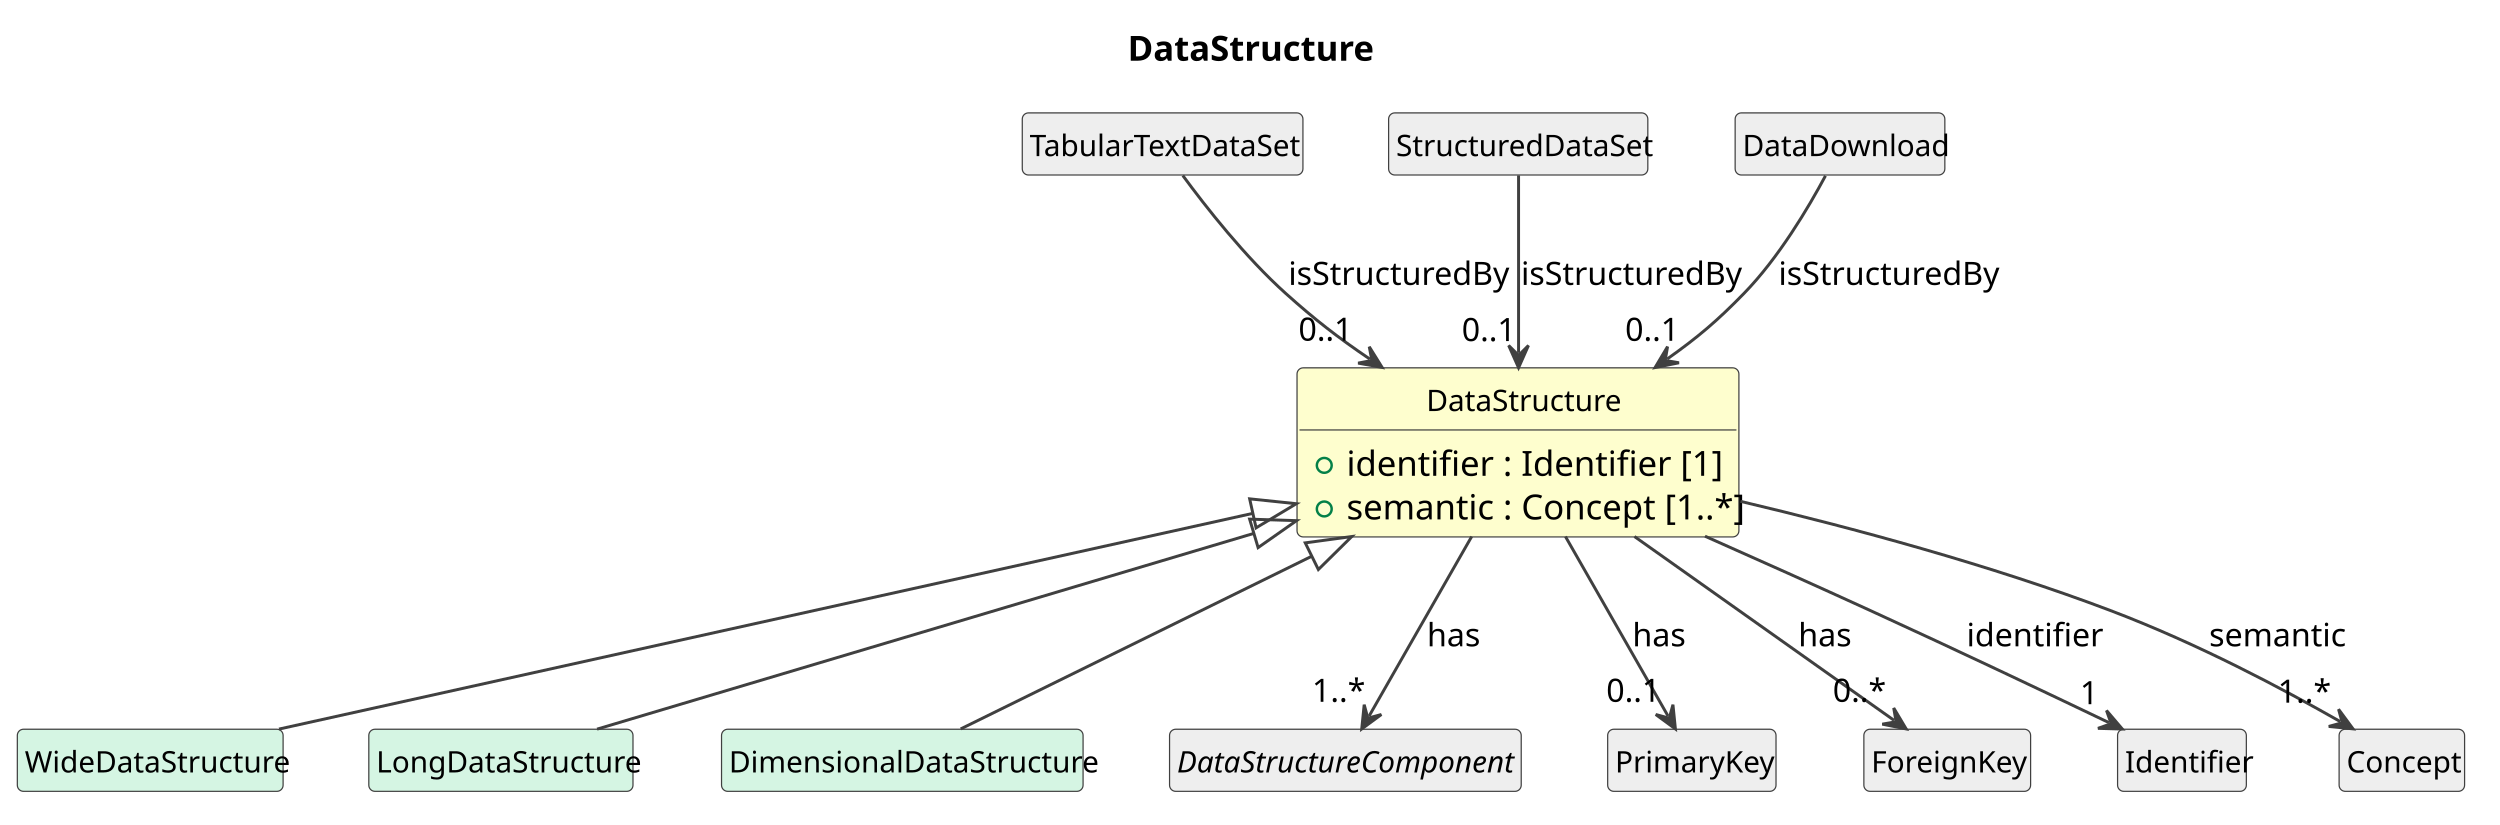
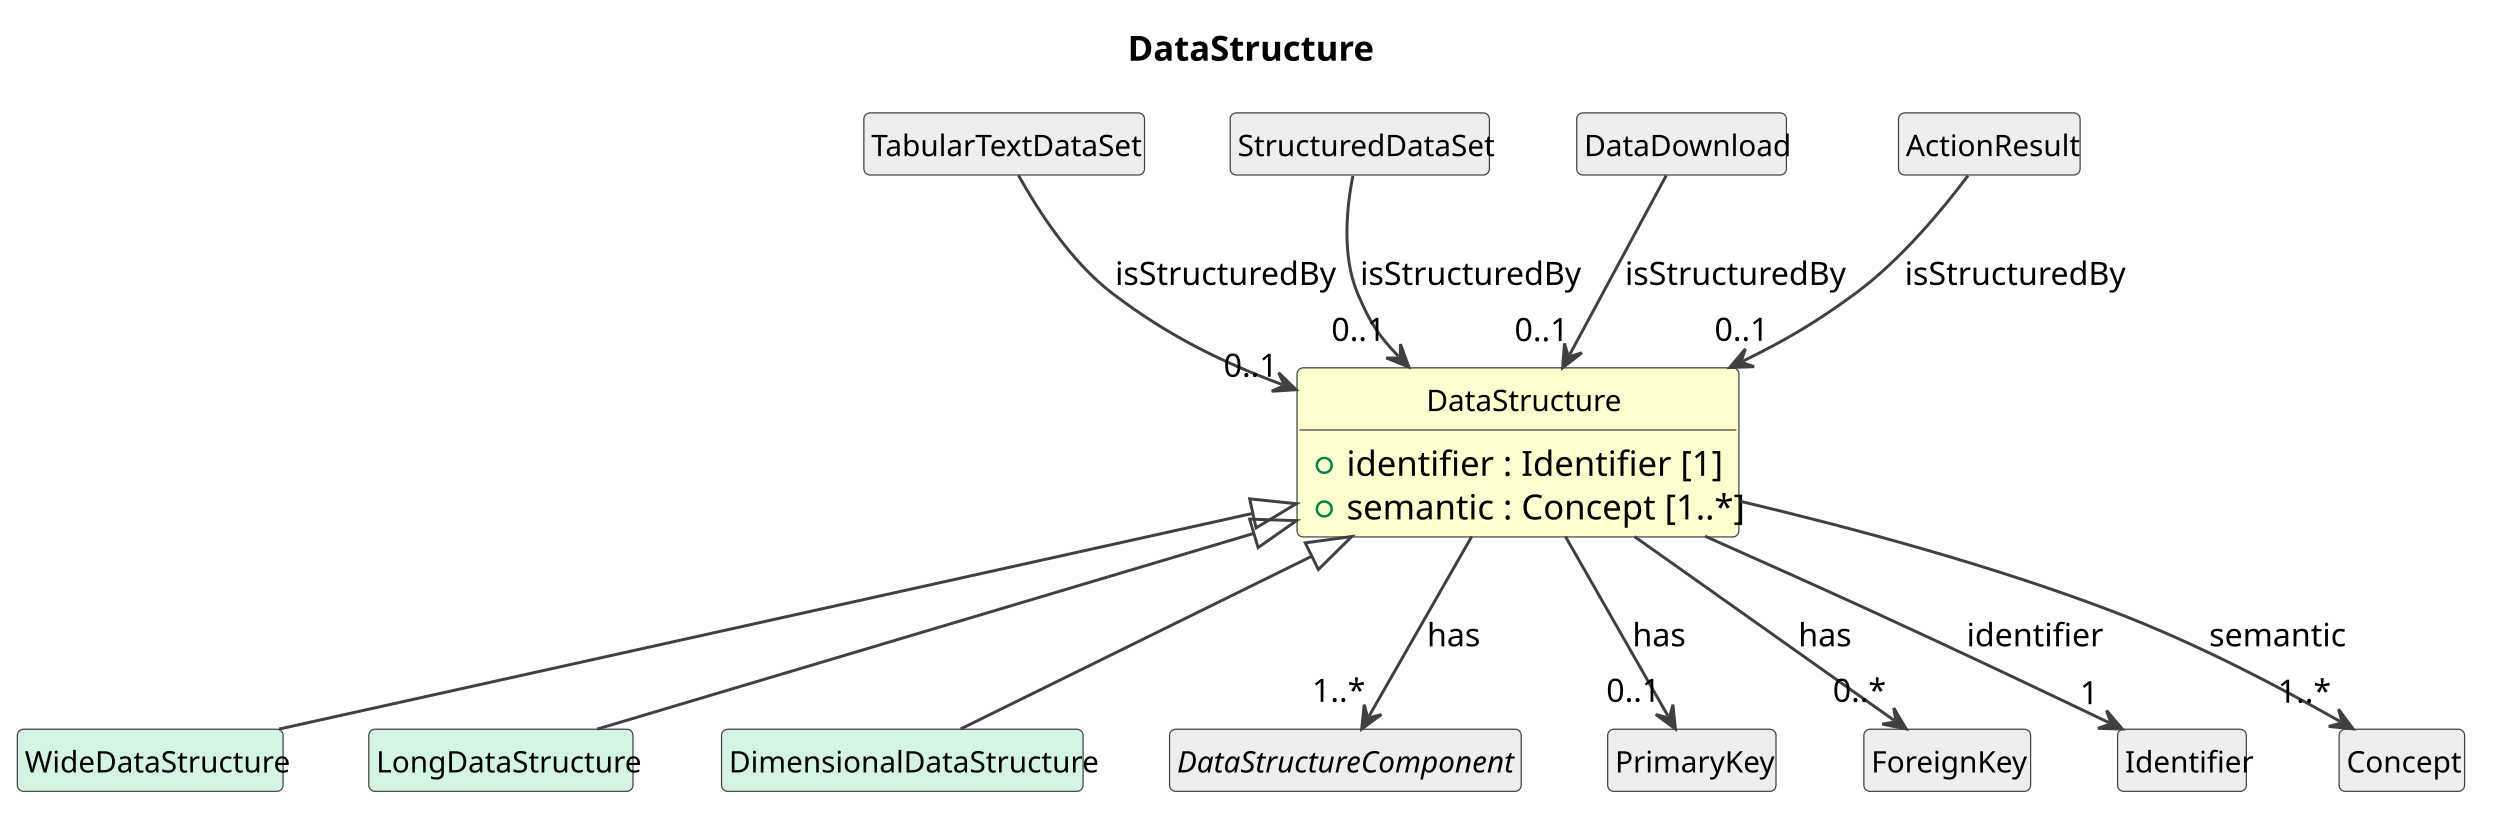
<svg xmlns="http://www.w3.org/2000/svg" contentStyleType="text/css" data-diagram-type="CLASS" height="333px" preserveAspectRatio="none" style="width:1010px;height:333px;background:#FFFFFF;" version="1.1" viewBox="0 0 1010 333" width="1010px" zoomAndPan="magnify">
  <defs />
  <g>
    <g class="title" data-source-line="1">
      <text fill="#000000" font-family="sans-serif" font-size="14" font-weight="700" lengthAdjust="spacing" textLength="92.579" x="455.558" y="24.533">DataStructure</text>
    </g>
    <g class="entity" data-qualified-name="DataStructure" data-source-line="12" id="ent0002">
      <rect fill="#FEFECE" height="68.312" rx="2.5" ry="2.5" style="stroke:#404040;stroke-width:0.5;" width="178.517" x="524" y="148.609" />
      <text fill="#000000" font-family="sans-serif" font-size="12" lengthAdjust="spacing" textLength="74.033" x="576.242" y="166.066">DataStructure</text>
      <line style="stroke:#404040;stroke-width:0.5;" x1="525" x2="701.517" y1="173.703" y2="173.703" />
      <g data-visibility-modifier="PUBLIC_FIELD">
        <ellipse cx="535" cy="188.008" fill="none" rx="3" ry="3" style="stroke:#038048;stroke-width:1;" />
      </g>
      <text fill="#000000" font-family="sans-serif" font-size="14" lengthAdjust="spacing" textLength="137.737" x="544" y="192.236">identifier : Identifier [1]</text>
      <g data-visibility-modifier="PUBLIC_FIELD">
        <ellipse cx="535" cy="205.617" fill="none" rx="3" ry="3" style="stroke:#038048;stroke-width:1;" />
      </g>
      <text fill="#000000" font-family="sans-serif" font-size="14" lengthAdjust="spacing" textLength="152.517" x="544" y="209.846">semantic : Concept [1..*]</text>
    </g>
    <g class="entity" data-qualified-name="WideDataStructure" data-source-line="16" id="ent0003">
      <rect fill="#D5F5E3" height="25.094" rx="2.5" ry="2.5" style="stroke:#404040;stroke-width:0.5;" width="107.373" x="7" y="294.609" />
      <text fill="#000000" font-family="sans-serif" font-size="12" lengthAdjust="spacing" textLength="101.373" x="10" y="312.066">WideDataStructure</text>
    </g>
    <g class="entity" data-qualified-name="LongDataStructure" data-source-line="18" id="ent0005">
      <rect fill="#D5F5E3" height="25.094" rx="2.5" ry="2.5" style="stroke:#404040;stroke-width:0.5;" width="106.728" x="149" y="294.609" />
      <text fill="#000000" font-family="sans-serif" font-size="12" lengthAdjust="spacing" textLength="100.728" x="152" y="312.066">LongDataStructure</text>
    </g>
    <g class="entity" data-qualified-name="DimensionalDataStructure" data-source-line="20" id="ent0007">
      <rect fill="#D5F5E3" height="25.094" rx="2.5" ry="2.5" style="stroke:#404040;stroke-width:0.5;" width="146.062" x="291.5" y="294.609" />
      <text fill="#000000" font-family="sans-serif" font-size="12" lengthAdjust="spacing" textLength="140.062" x="294.5" y="312.066">DimensionalDataStructure</text>
    </g>
    <g class="entity" data-qualified-name="DataStructureComponent" data-source-line="22" id="ent0009">
      <rect fill="#EEEEEE" height="25.094" rx="2.5" ry="2.5" style="stroke:#404040;stroke-width:0.5;" width="142.072" x="472.5" y="294.609" />
      <text fill="#000000" font-family="sans-serif" font-size="12" font-style="italic" lengthAdjust="spacing" textLength="136.072" x="475.5" y="312.066">DataStructureComponent</text>
    </g>
    <g class="entity" data-qualified-name="PrimaryKey" data-source-line="24" id="ent0011">
      <rect fill="#EEEEEE" height="25.094" rx="2.5" ry="2.5" style="stroke:#404040;stroke-width:0.5;" width="68.01" x="649.5" y="294.609" />
      <text fill="#000000" font-family="sans-serif" font-size="12" lengthAdjust="spacing" textLength="62.01" x="652.5" y="312.066">PrimaryKey</text>
    </g>
    <g class="entity" data-qualified-name="ForeignKey" data-source-line="26" id="ent0013">
      <rect fill="#EEEEEE" height="25.094" rx="2.5" ry="2.5" style="stroke:#404040;stroke-width:0.5;" width="67.365" x="753" y="294.609" />
      <text fill="#000000" font-family="sans-serif" font-size="12" lengthAdjust="spacing" textLength="61.365" x="756" y="312.066">ForeignKey</text>
    </g>
    <g class="entity" data-qualified-name="TabularTextDataSet" data-source-line="28" id="ent0015">
-       <rect fill="#EEEEEE" height="25.094" rx="2.5" ry="2.5" style="stroke:#404040;stroke-width:0.5;" width="113.385" x="413" y="45.609" />
-       <text fill="#000000" font-family="sans-serif" font-size="12" lengthAdjust="spacing" textLength="107.385" x="416" y="63.066">TabularTextDataSet</text>
+       <rect fill="#EEEEEE" height="25.094" rx="2.5" ry="2.5" style="stroke:#404040;stroke-width:0.5;" width="113.385" x="349" y="45.609" />
+       <text fill="#000000" font-family="sans-serif" font-size="12" lengthAdjust="spacing" textLength="107.385" x="352" y="63.066">TabularTextDataSet</text>
    </g>
    <g class="entity" data-qualified-name="StructuredDataSet" data-source-line="30" id="ent0017">
-       <rect fill="#EEEEEE" height="25.094" rx="2.5" ry="2.5" style="stroke:#404040;stroke-width:0.5;" width="104.719" x="561" y="45.609" />
-       <text fill="#000000" font-family="sans-serif" font-size="12" lengthAdjust="spacing" textLength="98.719" x="564" y="63.066">StructuredDataSet</text>
+       <rect fill="#EEEEEE" height="25.094" rx="2.5" ry="2.5" style="stroke:#404040;stroke-width:0.5;" width="104.719" x="497" y="45.609" />
+       <text fill="#000000" font-family="sans-serif" font-size="12" lengthAdjust="spacing" textLength="98.719" x="500" y="63.066">StructuredDataSet</text>
    </g>
    <g class="entity" data-qualified-name="DataDownload" data-source-line="32" id="ent0019">
-       <rect fill="#EEEEEE" height="25.094" rx="2.5" ry="2.5" style="stroke:#404040;stroke-width:0.5;" width="84.715" x="701" y="45.609" />
-       <text fill="#000000" font-family="sans-serif" font-size="12" lengthAdjust="spacing" textLength="78.715" x="704" y="63.066">DataDownload</text>
+       <rect fill="#EEEEEE" height="25.094" rx="2.5" ry="2.5" style="stroke:#404040;stroke-width:0.5;" width="84.715" x="637" y="45.609" />
+       <text fill="#000000" font-family="sans-serif" font-size="12" lengthAdjust="spacing" textLength="78.715" x="640" y="63.066">DataDownload</text>
    </g>
-     <g class="entity" data-qualified-name="Identifier" data-source-line="34" id="ent0021">
+     <g class="entity" data-qualified-name="ActionResult" data-source-line="34" id="ent0021">
+       <rect fill="#EEEEEE" height="25.094" rx="2.5" ry="2.5" style="stroke:#404040;stroke-width:0.5;" width="73.365" x="767" y="45.609" />
+       <text fill="#000000" font-family="sans-serif" font-size="12" lengthAdjust="spacing" textLength="67.365" x="770" y="63.066">ActionResult</text>
+     </g>
+     <g class="entity" data-qualified-name="Identifier" data-source-line="36" id="ent0023">
      <rect fill="#EEEEEE" height="25.094" rx="2.5" ry="2.5" style="stroke:#404040;stroke-width:0.5;" width="52.025" x="855.5" y="294.609" />
      <text fill="#000000" font-family="sans-serif" font-size="12" lengthAdjust="spacing" textLength="46.025" x="858.5" y="312.066">Identifier</text>
    </g>
-     <g class="entity" data-qualified-name="Concept" data-source-line="36" id="ent0023">
+     <g class="entity" data-qualified-name="Concept" data-source-line="38" id="ent0025">
      <rect fill="#EEEEEE" height="25.094" rx="2.5" ry="2.5" style="stroke:#404040;stroke-width:0.5;" width="50.695" x="945" y="294.609" />
      <text fill="#000000" font-family="sans-serif" font-size="12" lengthAdjust="spacing" textLength="44.695" x="948" y="312.066">Concept</text>
    </g>
    <g class="link" data-entity-1="ent0002" data-entity-2="ent0003" data-link-type="extension" data-source-line="17" id="lnk4">
      <path codeLine="17" d="M506.156,207.391 C389.466,233.231 207.06,273.639 112.7,294.549" fill="none" id="DataStructure-backto-WideDataStructure" style="stroke:#404040;stroke-width:1.2;" />
      <polygon fill="none" points="523.73,203.499,504.858,201.533,507.453,213.249,523.73,203.499" style="stroke:#404040;stroke-width:1.2;" />
    </g>
    <g class="link" data-entity-1="ent0002" data-entity-2="ent0005" data-link-type="extension" data-source-line="19" id="lnk6">
      <path codeLine="19" d="M506.56,215.481 C418.46,241.741 305.44,275.429 241.21,294.569" fill="none" id="DataStructure-backto-LongDataStructure" style="stroke:#404040;stroke-width:1.2;" />
      <polygon fill="none" points="523.81,210.339,504.846,209.731,508.274,221.231,523.81,210.339" style="stroke:#404040;stroke-width:1.2;" />
    </g>
    <g class="link" data-entity-1="ent0002" data-entity-2="ent0007" data-link-type="extension" data-source-line="21" id="lnk8">
      <path codeLine="21" d="M529.968,224.704 C477.538,250.494 424.01,276.829 388.11,294.489" fill="none" id="DataStructure-backto-DimensionalDataStructure" style="stroke:#404040;stroke-width:1.2;" />
      <polygon fill="none" points="546.12,216.759,527.32,219.32,532.617,230.088,546.12,216.759" style="stroke:#404040;stroke-width:1.2;" />
    </g>
    <g class="link" data-entity-1="ent0002" data-entity-2="ent0009" data-link-type="dependency" data-source-line="23" id="lnk10">
      <path codeLine="23" d="M594.56,216.759 C579.82,242.549 563.207,271.62 553.116,289.28" fill="none" id="DataStructure-to-DataStructureComponent" style="stroke:#404040;stroke-width:1.2;" />
      <polygon fill="#404040" points="550.14,294.489,558.078,288.659,552.62,290.148,551.132,284.691,550.14,294.489" style="stroke:#404040;stroke-width:1.2;" />
      <text fill="#000000" font-family="sans-serif" font-size="13" lengthAdjust="spacing" textLength="20.96" x="576.5" y="261.104">has</text>
      <text fill="#000000" font-family="sans-serif" font-size="13" lengthAdjust="spacing" textLength="19.513" x="530.051" y="283.532">1..*</text>
    </g>
    <g class="link" data-entity-1="ent0002" data-entity-2="ent0011" data-link-type="dependency" data-source-line="25" id="lnk12">
      <path codeLine="25" d="M632.44,216.759 C647.18,242.549 663.793,271.62 673.884,289.28" fill="none" id="DataStructure-to-PrimaryKey" style="stroke:#404040;stroke-width:1.2;" />
      <polygon fill="#404040" points="676.86,294.489,675.868,284.691,674.38,290.148,668.922,288.659,676.86,294.489" style="stroke:#404040;stroke-width:1.2;" />
      <text fill="#000000" font-family="sans-serif" font-size="13" lengthAdjust="spacing" textLength="20.96" x="659.5" y="261.104">has</text>
      <text fill="#000000" font-family="sans-serif" font-size="13" lengthAdjust="spacing" textLength="21.684" x="648.929" y="283.532">0..1</text>
    </g>
    <g class="link" data-entity-1="ent0002" data-entity-2="ent0013" data-link-type="dependency" data-source-line="27" id="lnk14">
      <path codeLine="27" d="M660.32,216.759 C696.74,242.549 740.253,273.363 765.203,291.023" fill="none" id="DataStructure-to-ForeignKey" style="stroke:#404040;stroke-width:1.2;" />
      <polygon fill="#404040" points="770.1,294.489,765.065,286.025,766.019,291.601,760.443,292.555,770.1,294.489" style="stroke:#404040;stroke-width:1.2;" />
      <text fill="#000000" font-family="sans-serif" font-size="13" lengthAdjust="spacing" textLength="20.96" x="726.5" y="261.104">has</text>
      <text fill="#000000" font-family="sans-serif" font-size="13" lengthAdjust="spacing" textLength="19.513" x="740.447" y="283.532">0..*</text>
    </g>
    <g class="link" data-entity-1="ent0015" data-entity-2="ent0002" data-link-type="dependency" data-source-line="29" id="lnk16">
-       <path codeLine="29" d="M477.85,70.909 C487.14,83.569 503.03,103.829 519.5,118.609 C531.35,129.239 540.144,136.072 553.414,145.072" fill="none" id="TabularTextDataSet-to-DataStructure" style="stroke:#404040;stroke-width:1.2;" />
-       <polygon fill="#404040" points="558.38,148.439,553.177,140.077,554.242,145.633,548.686,146.698,558.38,148.439" style="stroke:#404040;stroke-width:1.2;" />
-       <text fill="#000000" font-family="sans-serif" font-size="13" lengthAdjust="spacing" textLength="84.532" x="520.5" y="115.105">isStructuredBy</text>
-       <text fill="#000000" font-family="sans-serif" font-size="13" lengthAdjust="spacing" textLength="21.684" x="524.576" y="137.636">0..1</text>
+       <path codeLine="29" d="M411.43,70.739 C418.74,83.999 432.32,105.539 449.5,118.609 C471.35,135.229 492.478,145.853 517.988,155.363" fill="none" id="TabularTextDataSet-to-DataStructure" style="stroke:#404040;stroke-width:1.2;" />
+       <polygon fill="#404040" points="523.61,157.459,516.574,150.567,518.925,155.713,513.78,158.064,523.61,157.459" style="stroke:#404040;stroke-width:1.2;" />
+       <text fill="#000000" font-family="sans-serif" font-size="13" lengthAdjust="spacing" textLength="84.532" x="450.5" y="115.105">isStructuredBy</text>
+       <text fill="#000000" font-family="sans-serif" font-size="13" lengthAdjust="spacing" textLength="21.684" x="494.345" y="152.211">0..1</text>
    </g>
    <g class="link" data-entity-1="ent0017" data-entity-2="ent0002" data-link-type="dependency" data-source-line="31" id="lnk18">
-       <path codeLine="31" d="M613.5,70.859 C613.5,88.579 613.5,116.829 613.5,142.569" fill="none" id="StructuredDataSet-to-DataStructure" style="stroke:#404040;stroke-width:1.2;" />
-       <polygon fill="#404040" points="613.5,148.569,617.5,139.569,613.5,143.569,609.5,139.569,613.5,148.569" style="stroke:#404040;stroke-width:1.2;" />
-       <text fill="#000000" font-family="sans-serif" font-size="13" lengthAdjust="spacing" textLength="84.532" x="614.5" y="115.105">isStructuredBy</text>
-       <text fill="#000000" font-family="sans-serif" font-size="13" lengthAdjust="spacing" textLength="21.684" x="590.548" y="137.792">0..1</text>
+       <path codeLine="31" d="M546.56,71.049 C544.11,83.459 541.97,103.199 548.5,118.609 C553.16,129.609 556.597,135.327 565.008,143.977" fill="none" id="StructuredDataSet-to-DataStructure" style="stroke:#404040;stroke-width:1.2;" />
+       <polygon fill="#404040" points="569.19,148.279,565.784,139.038,565.705,144.695,560.048,144.615,569.19,148.279" style="stroke:#404040;stroke-width:1.2;" />
+       <text fill="#000000" font-family="sans-serif" font-size="13" lengthAdjust="spacing" textLength="84.532" x="549.5" y="115.105">isStructuredBy</text>
+       <text fill="#000000" font-family="sans-serif" font-size="13" lengthAdjust="spacing" textLength="21.684" x="537.853" y="137.709">0..1</text>
    </g>
    <g class="link" data-entity-1="ent0019" data-entity-2="ent0002" data-link-type="dependency" data-source-line="33" id="lnk20">
-       <path codeLine="33" d="M737.49,71.019 C730.67,83.769 718.64,104.109 704.5,118.609 C693.9,129.479 686.081,136.178 673.551,145.028" fill="none" id="DataDownload-to-DataStructure" style="stroke:#404040;stroke-width:1.2;" />
-       <polygon fill="#404040" points="668.65,148.489,678.309,146.564,672.734,145.605,673.694,140.03,668.65,148.489" style="stroke:#404040;stroke-width:1.2;" />
-       <text fill="#000000" font-family="sans-serif" font-size="13" lengthAdjust="spacing" textLength="84.532" x="718.5" y="115.105">isStructuredBy</text>
-       <text fill="#000000" font-family="sans-serif" font-size="13" lengthAdjust="spacing" textLength="21.684" x="656.555" y="137.696">0..1</text>
+       <path codeLine="33" d="M673.17,70.859 C663.62,88.579 648.016,117.547 634.146,143.287" fill="none" id="DataDownload-to-DataStructure" style="stroke:#404040;stroke-width:1.2;" />
+       <polygon fill="#404040" points="631.3,148.569,639.091,142.544,633.672,144.168,632.048,138.749,631.3,148.569" style="stroke:#404040;stroke-width:1.2;" />
+       <text fill="#000000" font-family="sans-serif" font-size="13" lengthAdjust="spacing" textLength="84.532" x="656.5" y="115.105">isStructuredBy</text>
+       <text fill="#000000" font-family="sans-serif" font-size="13" lengthAdjust="spacing" textLength="21.684" x="611.852" y="137.792">0..1</text>
    </g>
-     <g class="link" data-entity-1="ent0002" data-entity-2="ent0021" data-link-type="dependency" data-source-line="35" id="lnk22">
-       <path codeLine="35" d="M688.82,216.629 C710.4,226.199 733.92,236.729 755.5,246.609 C791.13,262.919 826.708,279.829 852.008,291.939" fill="none" id="DataStructure-to-Identifier" style="stroke:#404040;stroke-width:1.2;" />
+     <g class="link" data-entity-1="ent0021" data-entity-2="ent0002" data-link-type="dependency" data-source-line="35" id="lnk22">
+       <path codeLine="35" d="M795.09,70.919 C785.33,83.949 768.16,104.899 749.5,118.609 C734.09,129.939 721.714,137.322 704.204,145.852" fill="none" id="ActionResult-to-DataStructure" style="stroke:#404040;stroke-width:1.2;" />
+       <polygon fill="#404040" points="698.81,148.479,708.653,148.134,703.305,146.29,705.149,140.942,698.81,148.479" style="stroke:#404040;stroke-width:1.2;" />
+       <text fill="#000000" font-family="sans-serif" font-size="13" lengthAdjust="spacing" textLength="84.532" x="769.5" y="115.105">isStructuredBy</text>
+       <text fill="#000000" font-family="sans-serif" font-size="13" lengthAdjust="spacing" textLength="21.684" x="692.653" y="137.684">0..1</text>
+     </g>
+     <g class="link" data-entity-1="ent0002" data-entity-2="ent0023" data-link-type="dependency" data-source-line="37" id="lnk24">
+       <path codeLine="37" d="M688.82,216.629 C710.4,226.199 733.92,236.729 755.5,246.609 C791.13,262.919 826.708,279.829 852.008,291.939" fill="none" id="DataStructure-to-Identifier" style="stroke:#404040;stroke-width:1.2;" />
      <polygon fill="#404040" points="857.42,294.529,851.029,287.036,852.91,292.371,847.575,294.252,857.42,294.529" style="stroke:#404040;stroke-width:1.2;" />
      <text fill="#000000" font-family="sans-serif" font-size="13" lengthAdjust="spacing" textLength="49.137" x="794.5" y="261.104">identifier</text>
      <text fill="#000000" font-family="sans-serif" font-size="13" lengthAdjust="spacing" textLength="7.23" x="840.288" y="284.483">1</text>
    </g>
-     <g class="link" data-entity-1="ent0002" data-entity-2="ent0023" data-link-type="dependency" data-source-line="37" id="lnk24">
-       <path codeLine="37" d="M703.14,202.539 C748.6,213.309 804.25,228.319 852.5,246.609 C888.33,260.189 922.416,278.401 945.406,291.491" fill="none" id="DataStructure-to-Concept" style="stroke:#404040;stroke-width:1.2;" />
+     <g class="link" data-entity-1="ent0002" data-entity-2="ent0025" data-link-type="dependency" data-source-line="39" id="lnk26">
+       <path codeLine="39" d="M703.14,202.539 C748.6,213.309 804.25,228.319 852.5,246.609 C888.33,260.189 922.416,278.401 945.406,291.491" fill="none" id="DataStructure-to-Concept" style="stroke:#404040;stroke-width:1.2;" />
      <polygon fill="#404040" points="950.62,294.459,944.778,286.53,946.275,291.985,940.82,293.482,950.62,294.459" style="stroke:#404040;stroke-width:1.2;" />
      <text fill="#000000" font-family="sans-serif" font-size="13" lengthAdjust="spacing" textLength="52.019" x="892.5" y="261.104">semantic</text>
      <text fill="#000000" font-family="sans-serif" font-size="13" lengthAdjust="spacing" textLength="19.513" x="920.212" y="283.874">1..*</text>
    </g>
  </g>
</svg>
